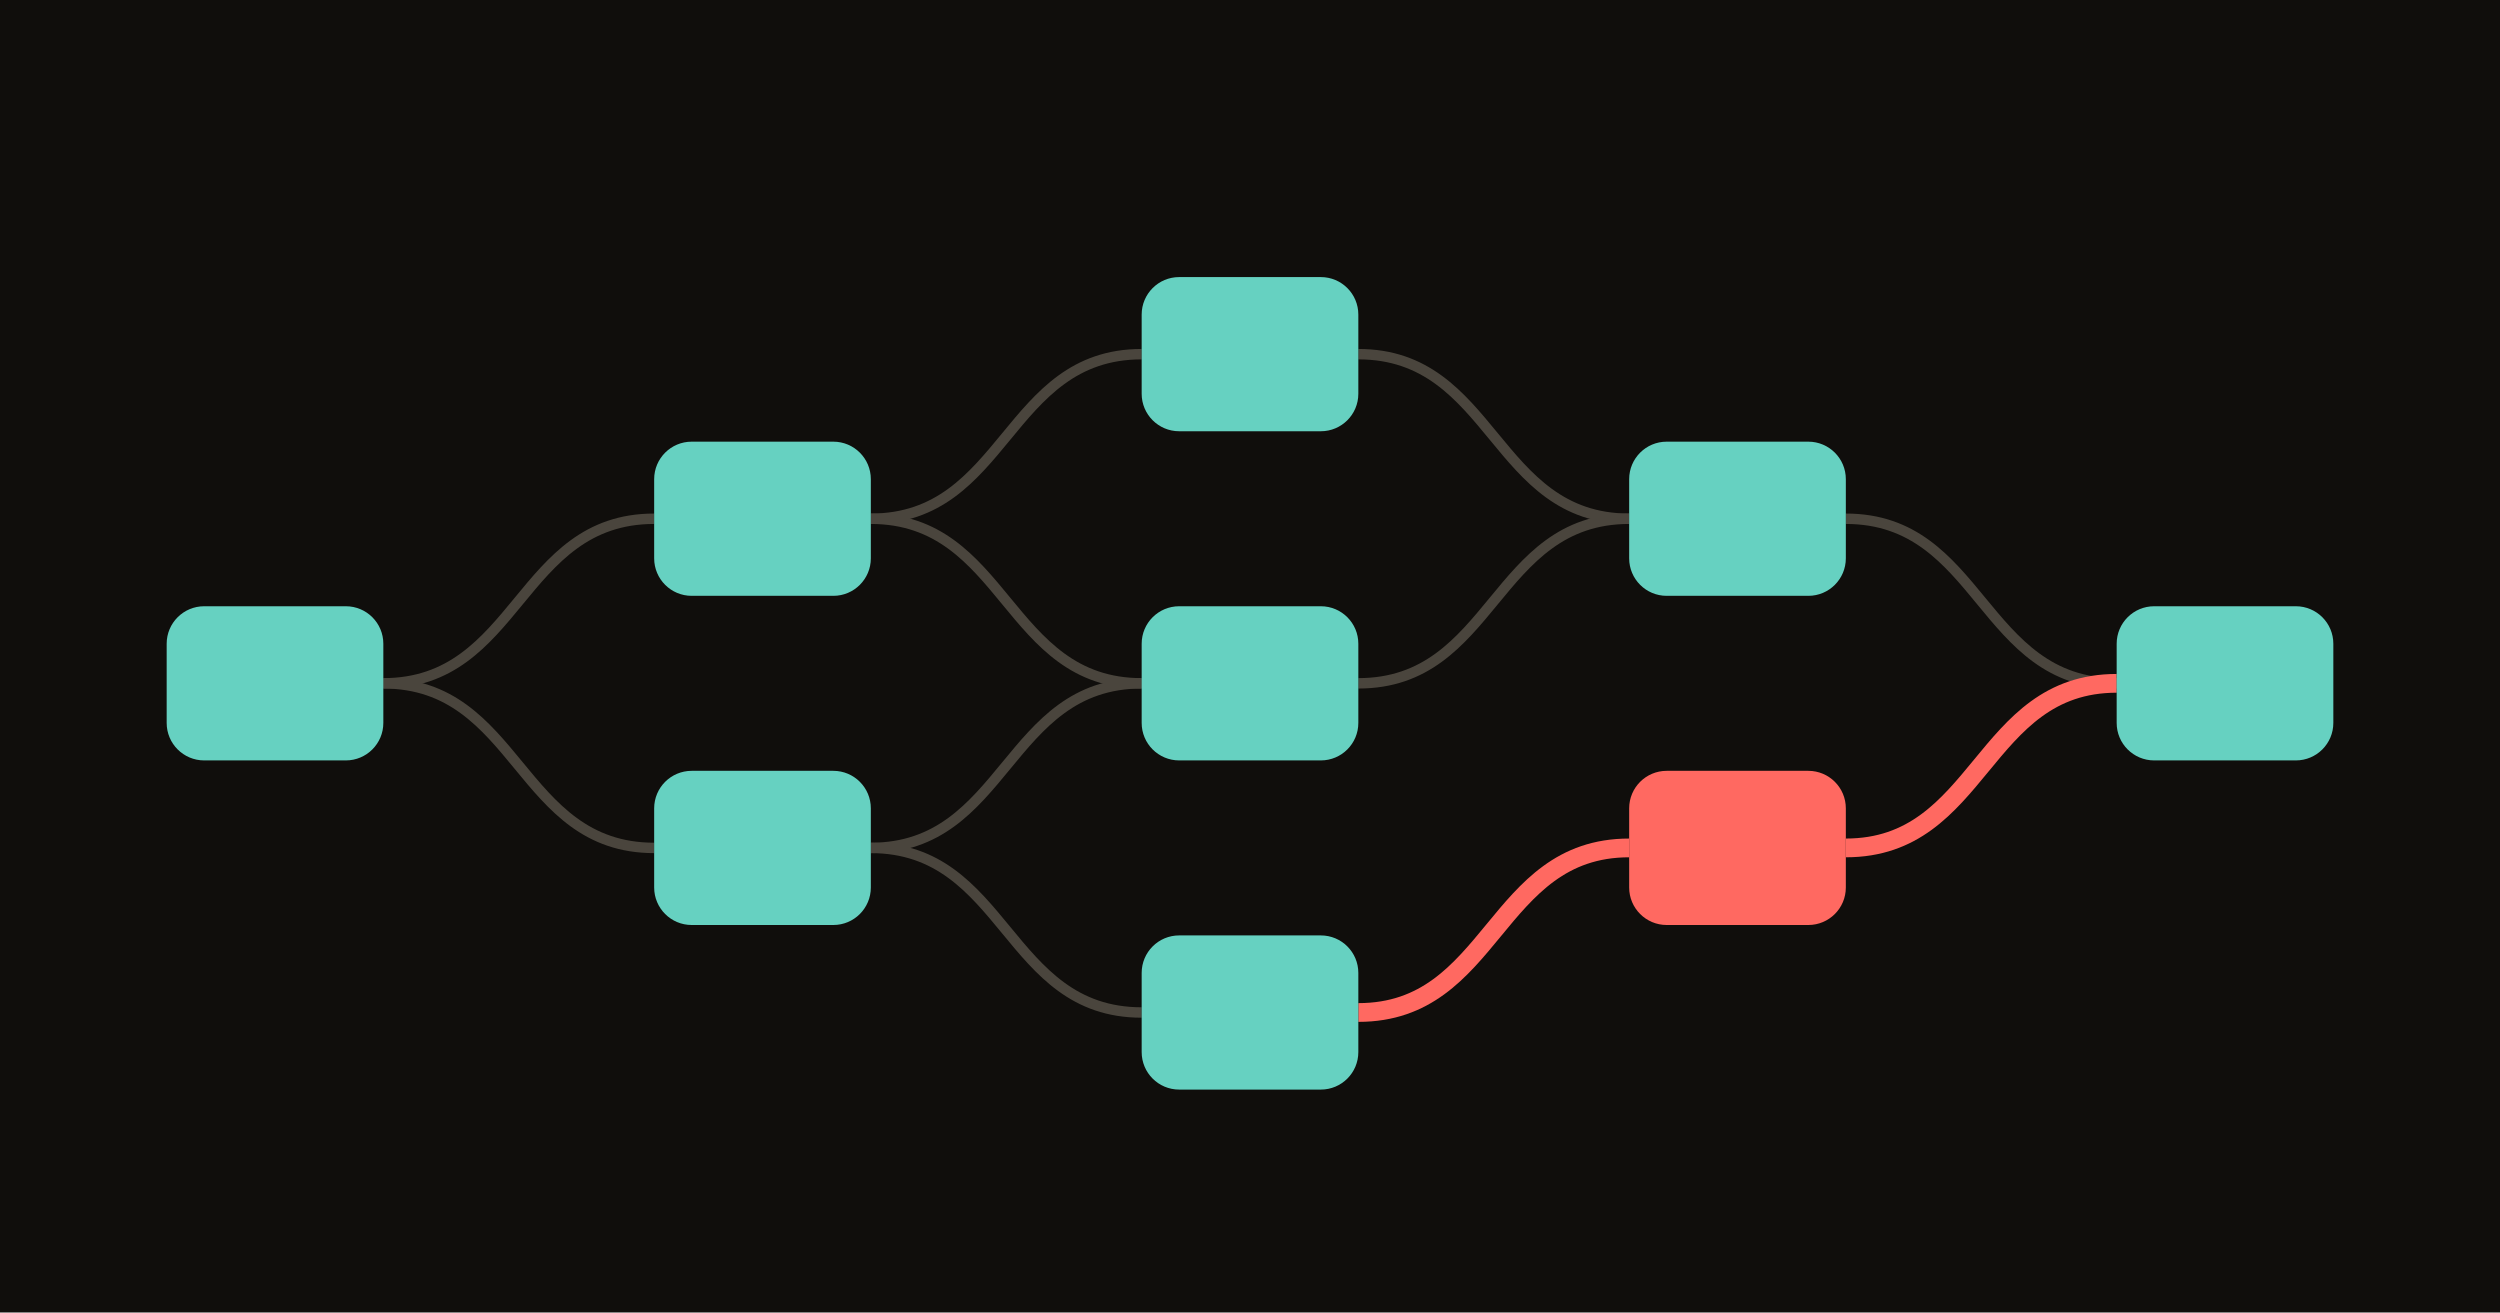
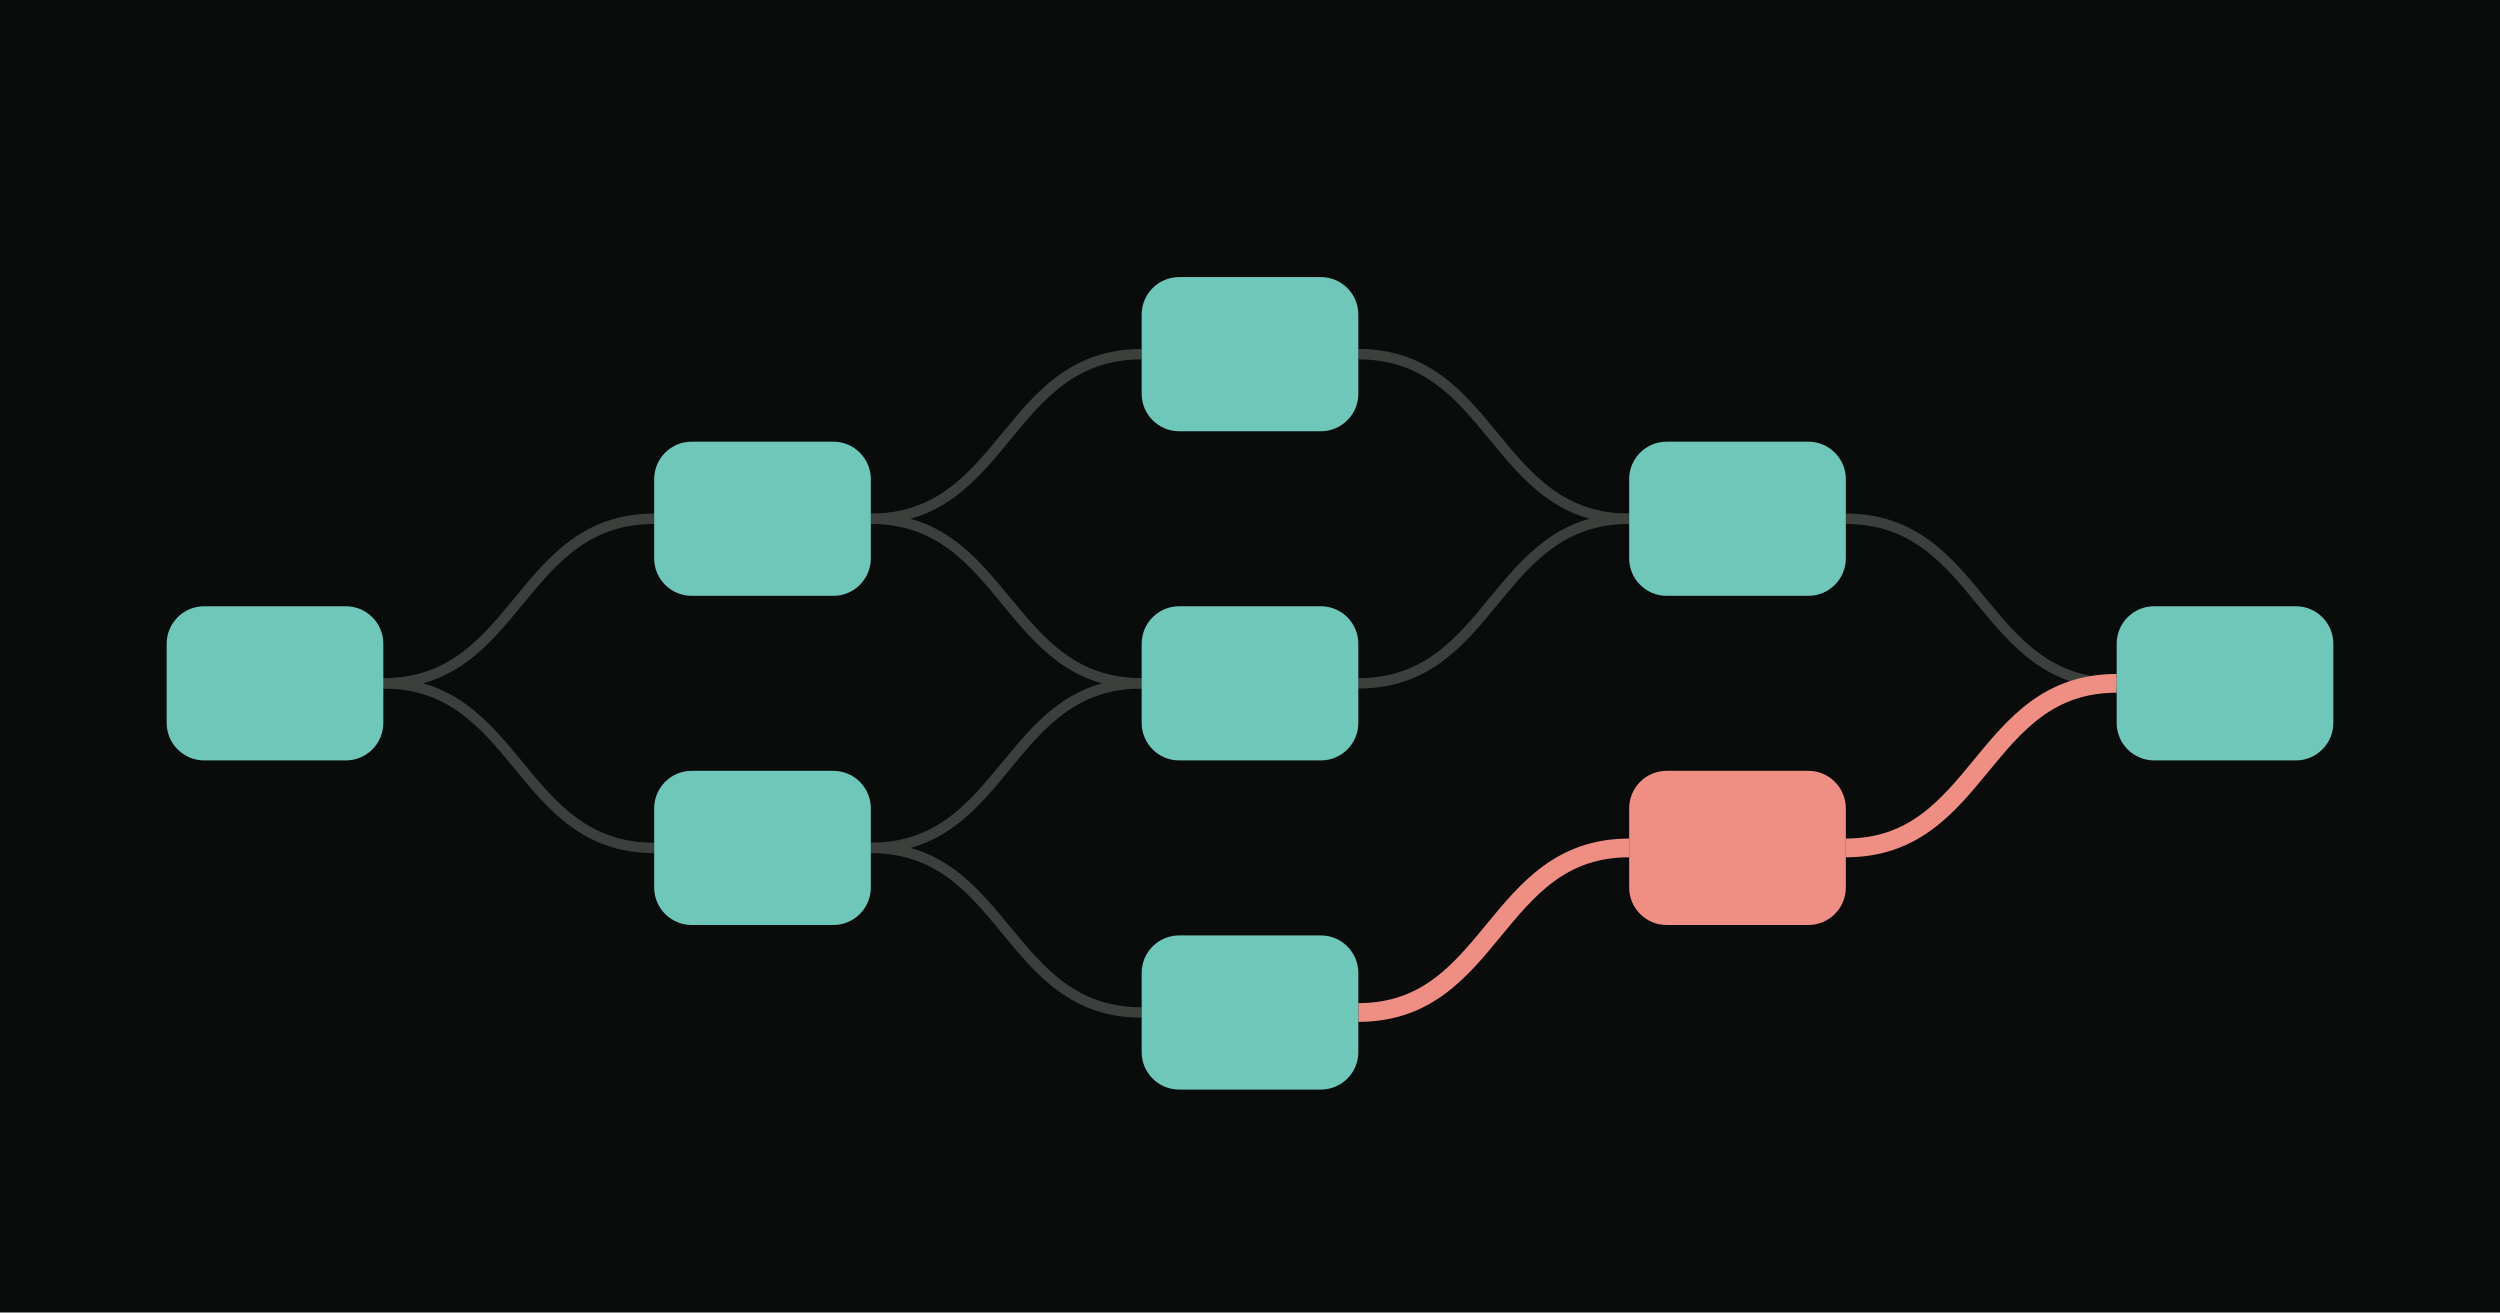
<svg xmlns="http://www.w3.org/2000/svg" width="1200" height="630" viewBox="0 0 1200 630" role="img" aria-label="A blockDAG with one block marked red. The red block keeps its place, its parents and its transactions.">
-   <rect width="1200" height="630" fill="#100e0c" />
-   <g stroke="#4a453d" stroke-width="5" fill="none">
+   <rect width="1200" height="630" fill="#0a0b0b" />
+   <g stroke="#3b403d" stroke-width="5" fill="none">
    <path d="M184 328 C249 328 249 249 314 249" />
    <path d="M184 328 C249 328 249 407 314 407" />
    <path d="M418 249 C483 249 483 170 548 170" />
    <path d="M418 249 C483 249 483 328 548 328" />
    <path d="M418 407 C483 407 483 328 548 328" />
    <path d="M418 407 C483 407 483 486 548 486" />
    <path d="M652 170 C717 170 717 249 782 249" />
    <path d="M652 328 C717 328 717 249 782 249" />
    <path d="M886 249 C951 249 951 328 1016 328" />
  </g>
-   <g stroke="#ff6961" stroke-width="9" fill="none">
+   <g stroke="#ef8f84" stroke-width="9" fill="none">
    <path d="M652 486 C717 486 717 407 782 407" />
    <path d="M886 407 C951 407 951 328 1016 328" />
  </g>
-   <rect x="80" y="291" width="104" height="74" rx="18" fill="#66d1c1" />
-   <rect x="314" y="212" width="104" height="74" rx="18" fill="#66d1c1" />
-   <rect x="314" y="370" width="104" height="74" rx="18" fill="#66d1c1" />
-   <rect x="548" y="133" width="104" height="74" rx="18" fill="#66d1c1" />
-   <rect x="548" y="291" width="104" height="74" rx="18" fill="#66d1c1" />
-   <rect x="548" y="449" width="104" height="74" rx="18" fill="#66d1c1" />
-   <rect x="782" y="212" width="104" height="74" rx="18" fill="#66d1c1" />
-   <rect x="782" y="370" width="104" height="74" rx="18" fill="#ff6961" />
-   <rect x="1016" y="291" width="104" height="74" rx="18" fill="#66d1c1" />
+   <rect x="80" y="291" width="104" height="74" rx="18" fill="#6fc7ba" />
+   <rect x="314" y="212" width="104" height="74" rx="18" fill="#6fc7ba" />
+   <rect x="314" y="370" width="104" height="74" rx="18" fill="#6fc7ba" />
+   <rect x="548" y="133" width="104" height="74" rx="18" fill="#6fc7ba" />
+   <rect x="548" y="291" width="104" height="74" rx="18" fill="#6fc7ba" />
+   <rect x="548" y="449" width="104" height="74" rx="18" fill="#6fc7ba" />
+   <rect x="782" y="212" width="104" height="74" rx="18" fill="#6fc7ba" />
+   <rect x="782" y="370" width="104" height="74" rx="18" fill="#ef8f84" />
+   <rect x="1016" y="291" width="104" height="74" rx="18" fill="#6fc7ba" />
</svg>
